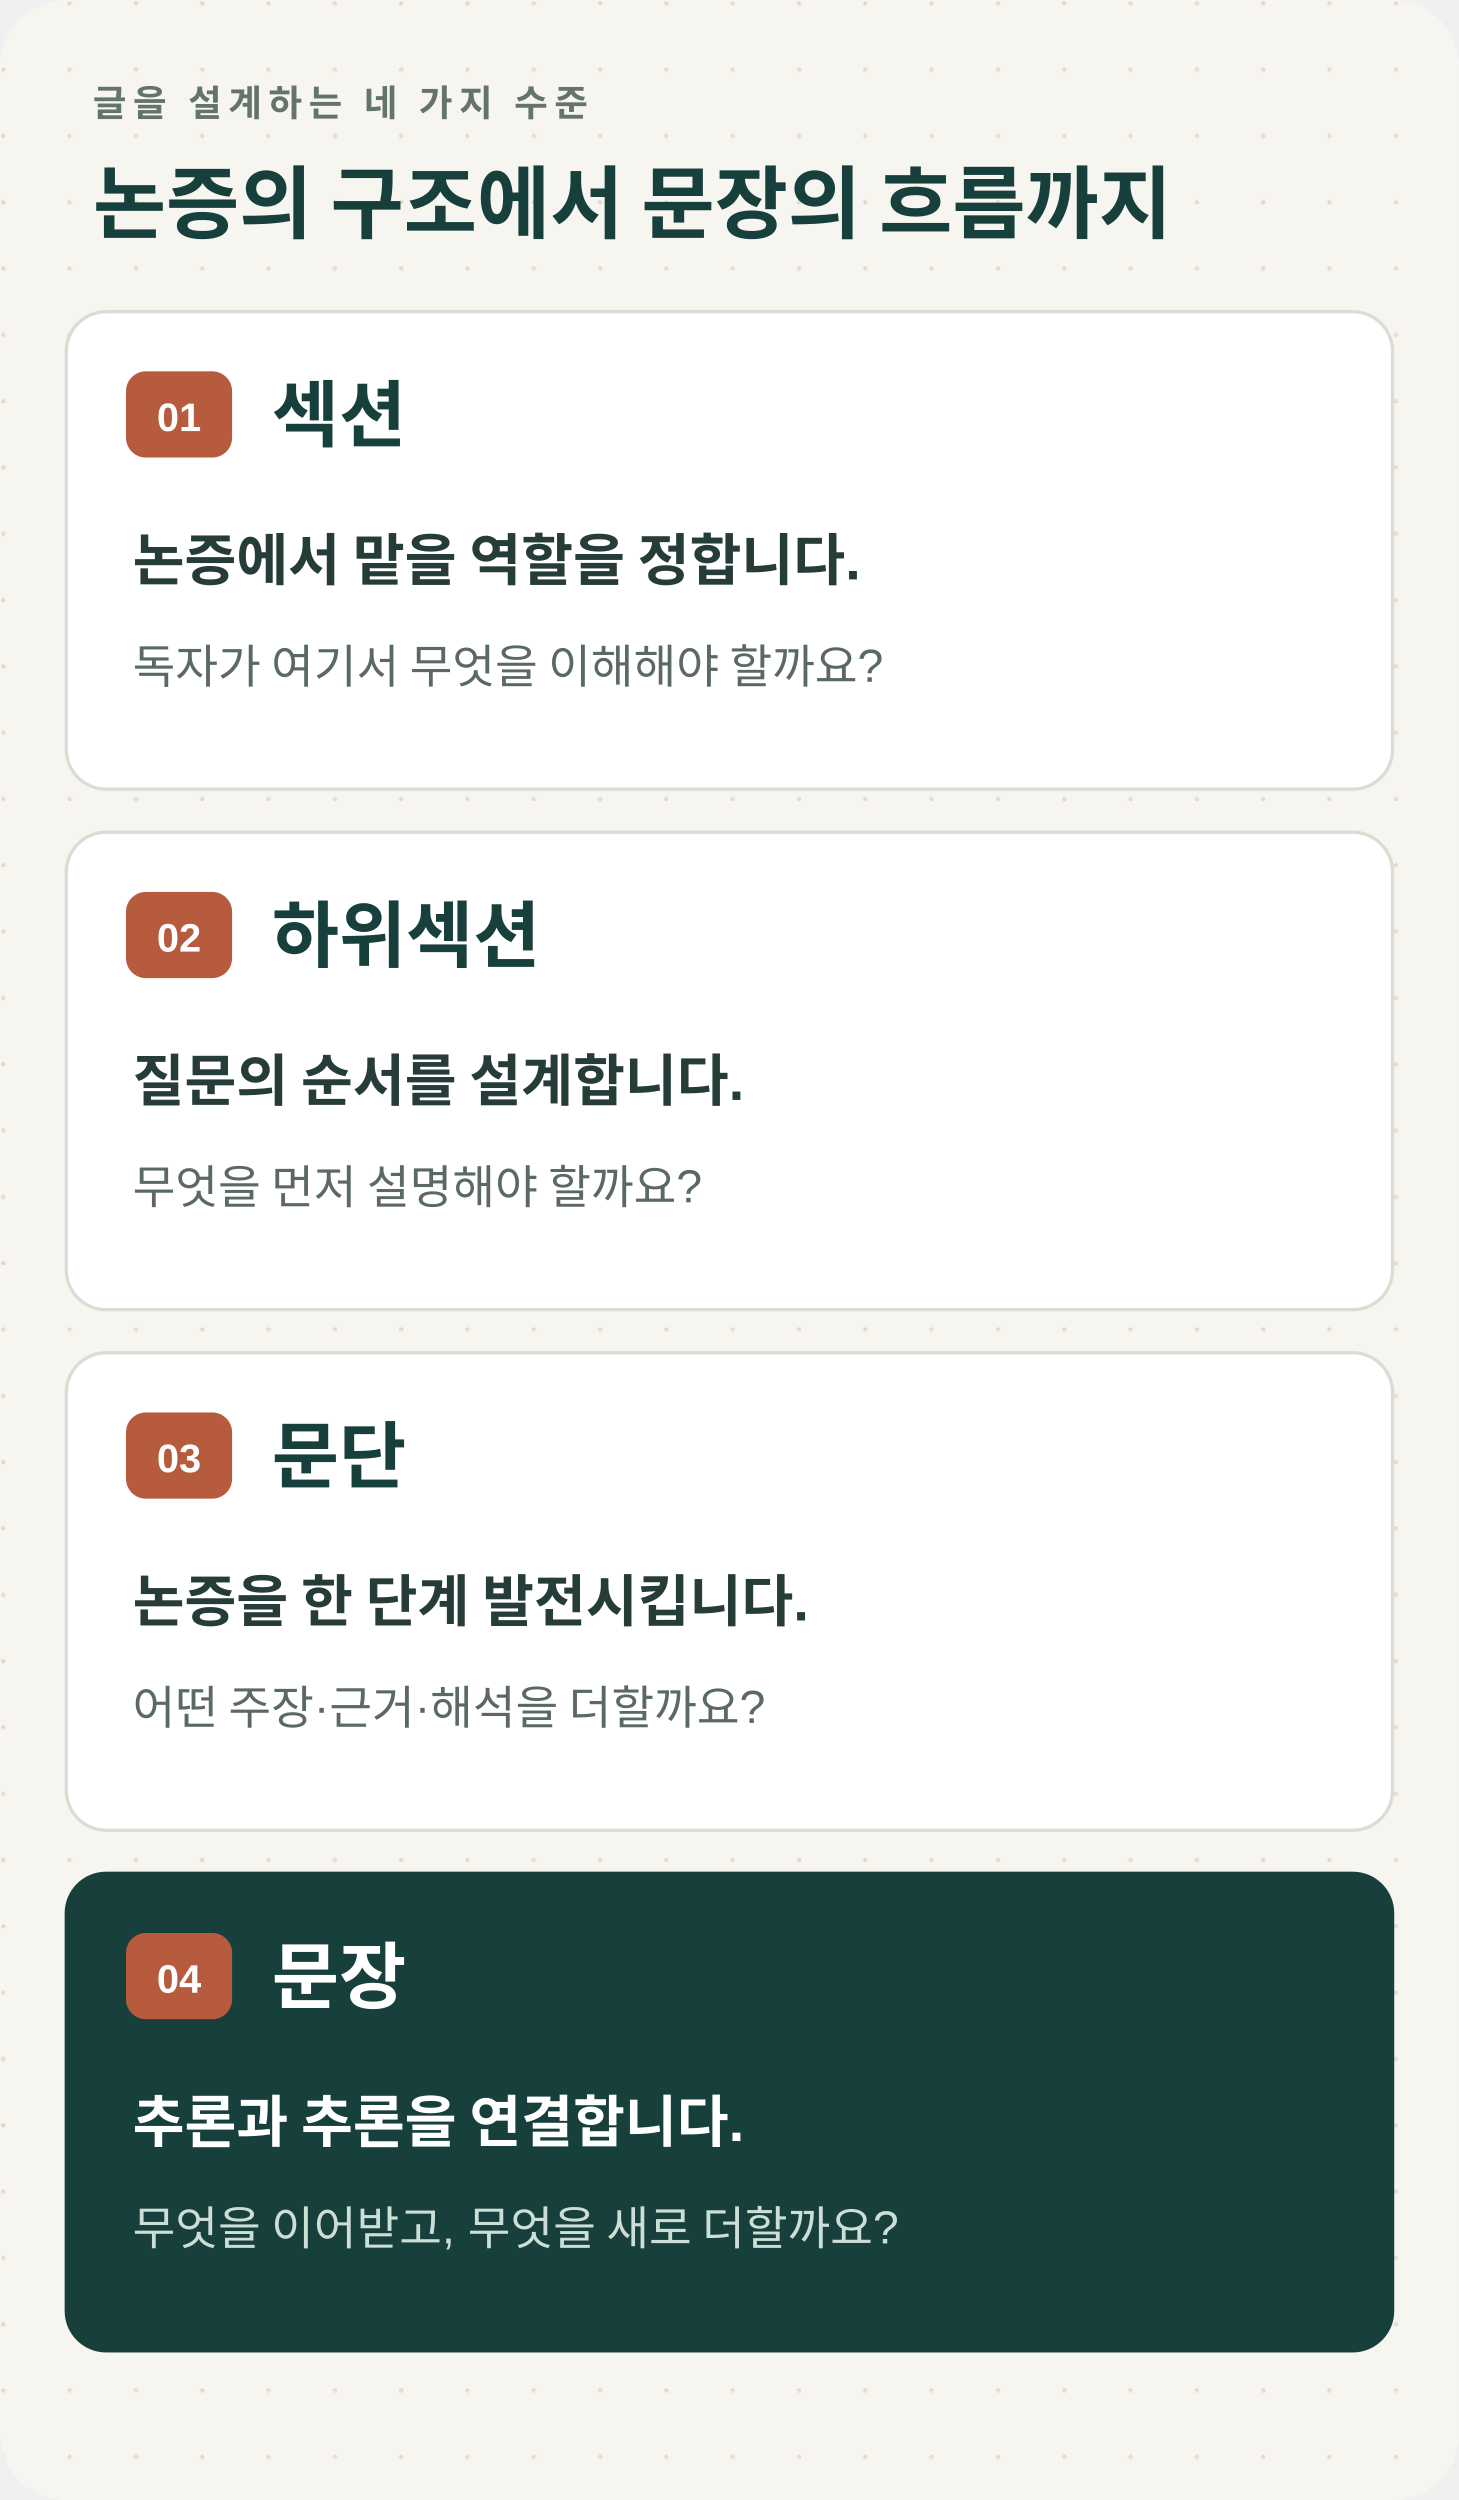
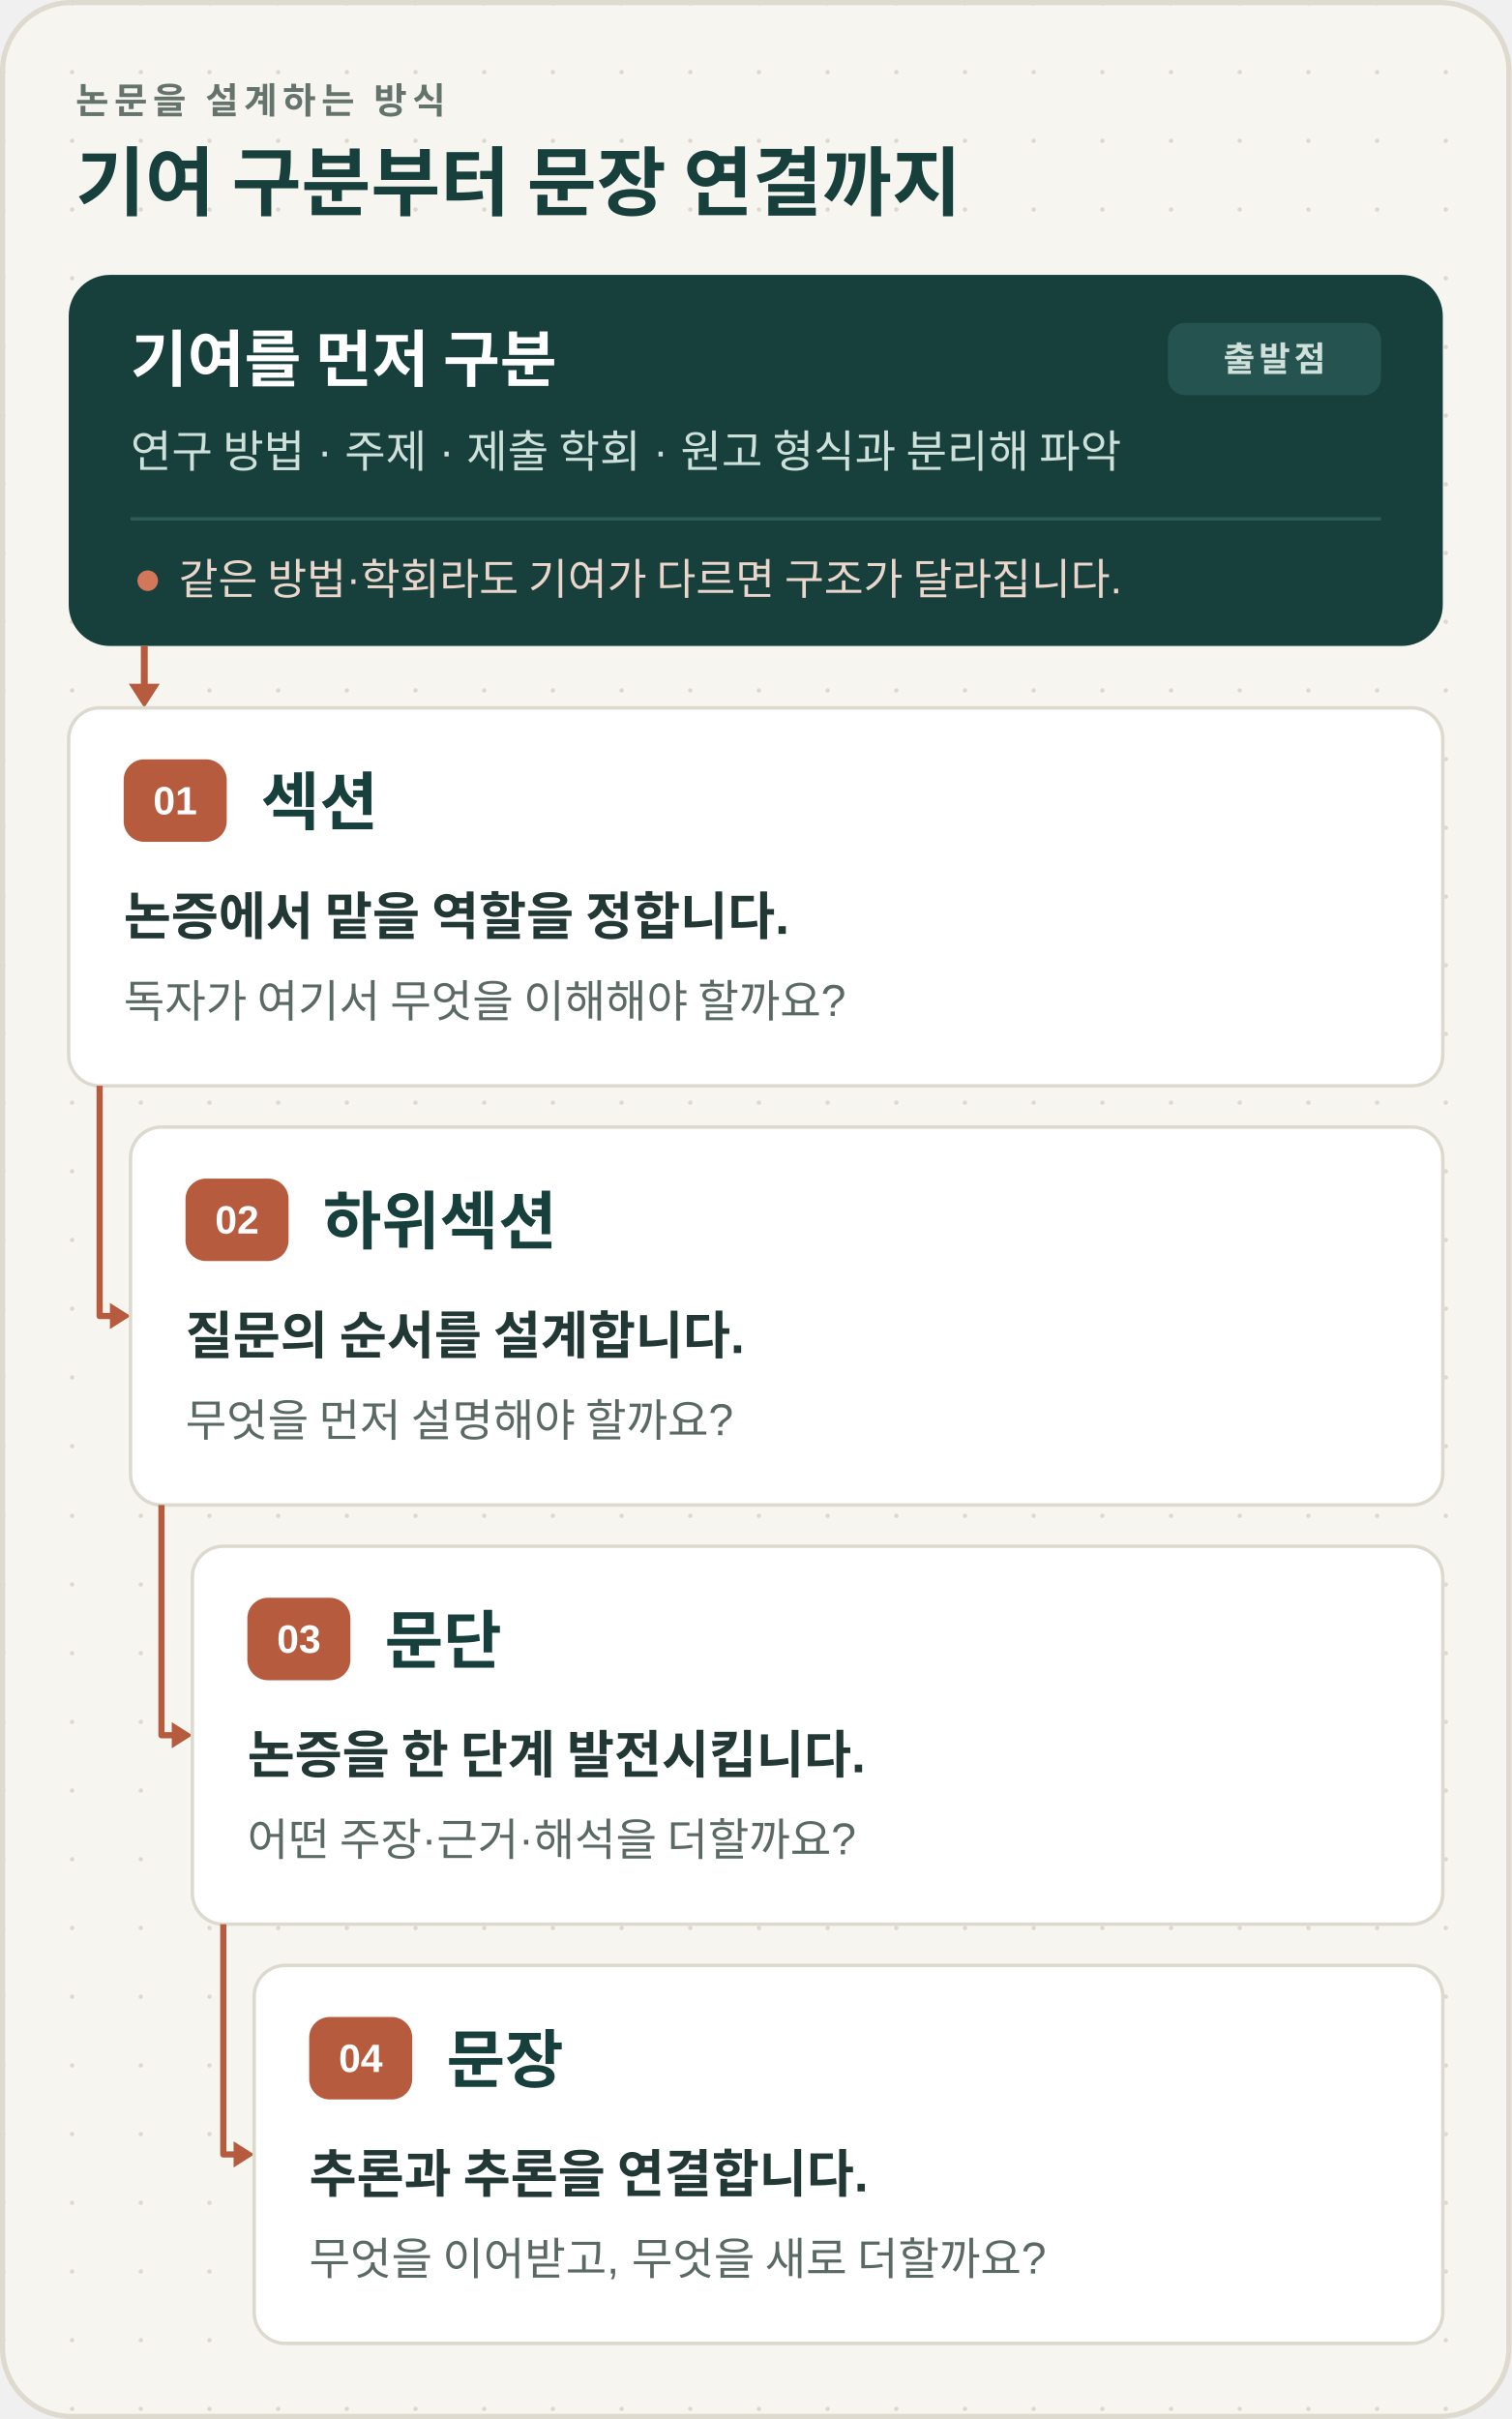
- <svg xmlns="http://www.w3.org/2000/svg" width="440" height="754" viewBox="0 0 440 754" role="img" aria-labelledby="title desc">
+ <svg xmlns="http://www.w3.org/2000/svg" width="440" height="704" viewBox="0 0 440 704" role="img" aria-labelledby="title desc">
  <defs>
    <pattern id="dots" width="20" height="20" patternUnits="userSpaceOnUse">
-       <circle cx="1" cy="1" r="0.65" fill="#ddd8cc" />
+       <circle cx="1" cy="1" r="0.65" fill="#dfd9cd" />
    </pattern>
  </defs>
-   <rect width="440" height="754" rx="20" fill="#f7f5ef" />
-   <rect width="440" height="754" rx="20" fill="url(#dots)" />
+   <rect x="0.75" y="0.75" width="438.5" height="702.5" rx="20" fill="#f7f5ef" stroke="#dedad0" stroke-width="1.5" />
+   <rect x="1.5" y="1.5" width="437" height="701" rx="19" fill="url(#dots)" />
  <g font-family="-apple-system,BlinkMacSystemFont,Segoe UI,Arial,Apple SD Gothic Neo,Malgun Gothic,sans-serif">
-     <text x="28" y="35" font-size="11" font-weight="700" letter-spacing="2" fill="#65736d">글을 설계하는 네 가지 수준</text>
-     <text x="28" y="70" font-size="24" font-weight="700" fill="#173f3c">논증의 구조에서 문장의 흐름까지</text>
-     <g transform="translate(20,94)">
-       <rect width="400" height="144" rx="12" fill="#ffffff" stroke="#dddcd4" />
-       <rect x="18" y="18" width="32" height="26" rx="6" fill="#b75b3e" />
-       <text x="34" y="36" text-anchor="middle" font-size="12" font-weight="700" fill="#ffffff">01</text>
-       <text x="62" y="39" font-size="22" font-weight="700" fill="#173f3c">섹션</text>
-       <text x="20" y="81" font-size="17" font-weight="600" fill="#263c38">논증에서 맡을 역할을 정합니다.</text>
-       <text x="20" y="112" font-size="14" fill="#5a6963">독자가 여기서 무엇을 이해해야 할까요?</text>
+     <text x="22" y="33" font-size="10.5" font-weight="700" letter-spacing="1.6" fill="#65736d">논문을 설계하는 방식</text>
+     <text x="22" y="61" font-size="22" font-weight="700" fill="#173f3c">기여 구분부터 문장 연결까지</text>
+     <g transform="translate(20,80)">
+       <rect width="400" height="108" rx="12" fill="#173f3c" />
+       <text x="18" y="31" font-size="18" font-weight="700" fill="#ffffff">기여를 먼저 구분</text>
+       <rect x="320" y="14" width="62" height="21" rx="5" fill="#255450" />
+       <text x="351" y="28" text-anchor="middle" font-size="10" font-weight="700" letter-spacing="1.1" fill="#cfe0da">출발점</text>
+       <text x="18" y="56" font-size="13" fill="#cde0da">연구 방법 · 주제 · 제출 학회 · 원고 형식과 분리해 파악</text>
+       <line x1="18" y1="71" x2="382" y2="71" stroke="#2c5b56" />
+       <circle cx="23" cy="89" r="3" fill="#d27759" />
+       <text x="32" y="93" font-size="12.5" fill="#ebd6cc">같은 방법·학회라도 기여가 다르면 구조가 달라집니다.</text>
    </g>
-     <g transform="translate(20,251)">
-       <rect width="400" height="144" rx="12" fill="#ffffff" stroke="#dddcd4" />
-       <rect x="18" y="18" width="32" height="26" rx="6" fill="#b75b3e" />
-       <text x="34" y="36" text-anchor="middle" font-size="12" font-weight="700" fill="#ffffff">02</text>
-       <text x="62" y="39" font-size="22" font-weight="700" fill="#173f3c">하위섹션</text>
-       <text x="20" y="81" font-size="17" font-weight="600" fill="#263c38">질문의 순서를 설계합니다.</text>
-       <text x="20" y="112" font-size="14" fill="#5a6963">무엇을 먼저 설명해야 할까요?</text>
+     <line x1="42" y1="188" x2="42" y2="204" stroke="#b75b3e" stroke-width="2" />
+     <polygon points="42,206 37.5,199 46.5,199" fill="#b75b3e" />
+     <g transform="translate(20,206)">
+       <rect width="400" height="110" rx="9" fill="#ffffff" stroke="#dcd9cf" />
+       <rect x="16" y="15" width="30" height="24" rx="6" fill="#b75b3e" />
+       <text x="31" y="31" text-anchor="middle" font-size="11.5" font-weight="700" fill="#ffffff">01</text>
+       <text x="56" y="34" font-size="18.5" font-weight="700" fill="#173f3c">섹션</text>
+       <text x="16" y="66" font-size="15" font-weight="600" fill="#223835">논증에서 맡을 역할을 정합니다.</text>
+       <text x="16" y="90" font-size="13" fill="#5a6963">독자가 여기서 무엇을 이해해야 할까요?</text>
    </g>
-     <g transform="translate(20,408)">
-       <rect width="400" height="144" rx="12" fill="#ffffff" stroke="#dddcd4" />
-       <rect x="18" y="18" width="32" height="26" rx="6" fill="#b75b3e" />
-       <text x="34" y="36" text-anchor="middle" font-size="12" font-weight="700" fill="#ffffff">03</text>
-       <text x="62" y="39" font-size="22" font-weight="700" fill="#173f3c">문단</text>
-       <text x="20" y="81" font-size="17" font-weight="600" fill="#263c38">논증을 한 단계 발전시킵니다.</text>
-       <text x="20" y="112" font-size="14" fill="#5a6963">어떤 주장·근거·해석을 더할까요?</text>
+     <path d="M29 316 V383 H35" fill="none" stroke="#b75b3e" stroke-width="1.8" stroke-linejoin="round" />
+     <polygon points="38,383 32,379.2 32,386.8" fill="#b75b3e" />
+     <g transform="translate(38,328)">
+       <rect width="382" height="110" rx="9" fill="#ffffff" stroke="#dcd9cf" />
+       <rect x="16" y="15" width="30" height="24" rx="6" fill="#b75b3e" />
+       <text x="31" y="31" text-anchor="middle" font-size="11.5" font-weight="700" fill="#ffffff">02</text>
+       <text x="56" y="34" font-size="18.5" font-weight="700" fill="#173f3c">하위섹션</text>
+       <text x="16" y="66" font-size="15" font-weight="600" fill="#223835">질문의 순서를 설계합니다.</text>
+       <text x="16" y="90" font-size="13" fill="#5a6963">무엇을 먼저 설명해야 할까요?</text>
    </g>
-     <g transform="translate(20,565)">
-       <rect width="400" height="144" rx="12" fill="#173f3c" stroke="#173f3c" />
-       <rect x="18" y="18" width="32" height="26" rx="6" fill="#b75b3e" />
-       <text x="34" y="36" text-anchor="middle" font-size="12" font-weight="700" fill="#ffffff">04</text>
-       <text x="62" y="39" font-size="22" font-weight="700" fill="#ffffff">문장</text>
-       <text x="20" y="81" font-size="17" font-weight="600" fill="#ffffff">추론과 추론을 연결합니다.</text>
-       <text x="20" y="112" font-size="14" fill="#cdded7">무엇을 이어받고, 무엇을 새로 더할까요?</text>
+     <path d="M47 438 V505 H53" fill="none" stroke="#b75b3e" stroke-width="1.8" stroke-linejoin="round" />
+     <polygon points="56,505 50,501.2 50,508.8" fill="#b75b3e" />
+     <g transform="translate(56,450)">
+       <rect width="364" height="110" rx="9" fill="#ffffff" stroke="#dcd9cf" />
+       <rect x="16" y="15" width="30" height="24" rx="6" fill="#b75b3e" />
+       <text x="31" y="31" text-anchor="middle" font-size="11.5" font-weight="700" fill="#ffffff">03</text>
+       <text x="56" y="34" font-size="18.5" font-weight="700" fill="#173f3c">문단</text>
+       <text x="16" y="66" font-size="15" font-weight="600" fill="#223835">논증을 한 단계 발전시킵니다.</text>
+       <text x="16" y="90" font-size="13" fill="#5a6963">어떤 주장·근거·해석을 더할까요?</text>
+     </g>
+     <path d="M65 560 V627 H71" fill="none" stroke="#b75b3e" stroke-width="1.8" stroke-linejoin="round" />
+     <polygon points="74,627 68,623.2 68,630.8" fill="#b75b3e" />
+     <g transform="translate(74,572)">
+       <rect width="346" height="110" rx="9" fill="#ffffff" stroke="#dcd9cf" />
+       <rect x="16" y="15" width="30" height="24" rx="6" fill="#b75b3e" />
+       <text x="31" y="31" text-anchor="middle" font-size="11.5" font-weight="700" fill="#ffffff">04</text>
+       <text x="56" y="34" font-size="18.5" font-weight="700" fill="#173f3c">문장</text>
+       <text x="16" y="66" font-size="15" font-weight="600" fill="#223835">추론과 추론을 연결합니다.</text>
+       <text x="16" y="90" font-size="13" fill="#5a6963">무엇을 이어받고, 무엇을 새로 더할까요?</text>
    </g>
  </g>
</svg>
